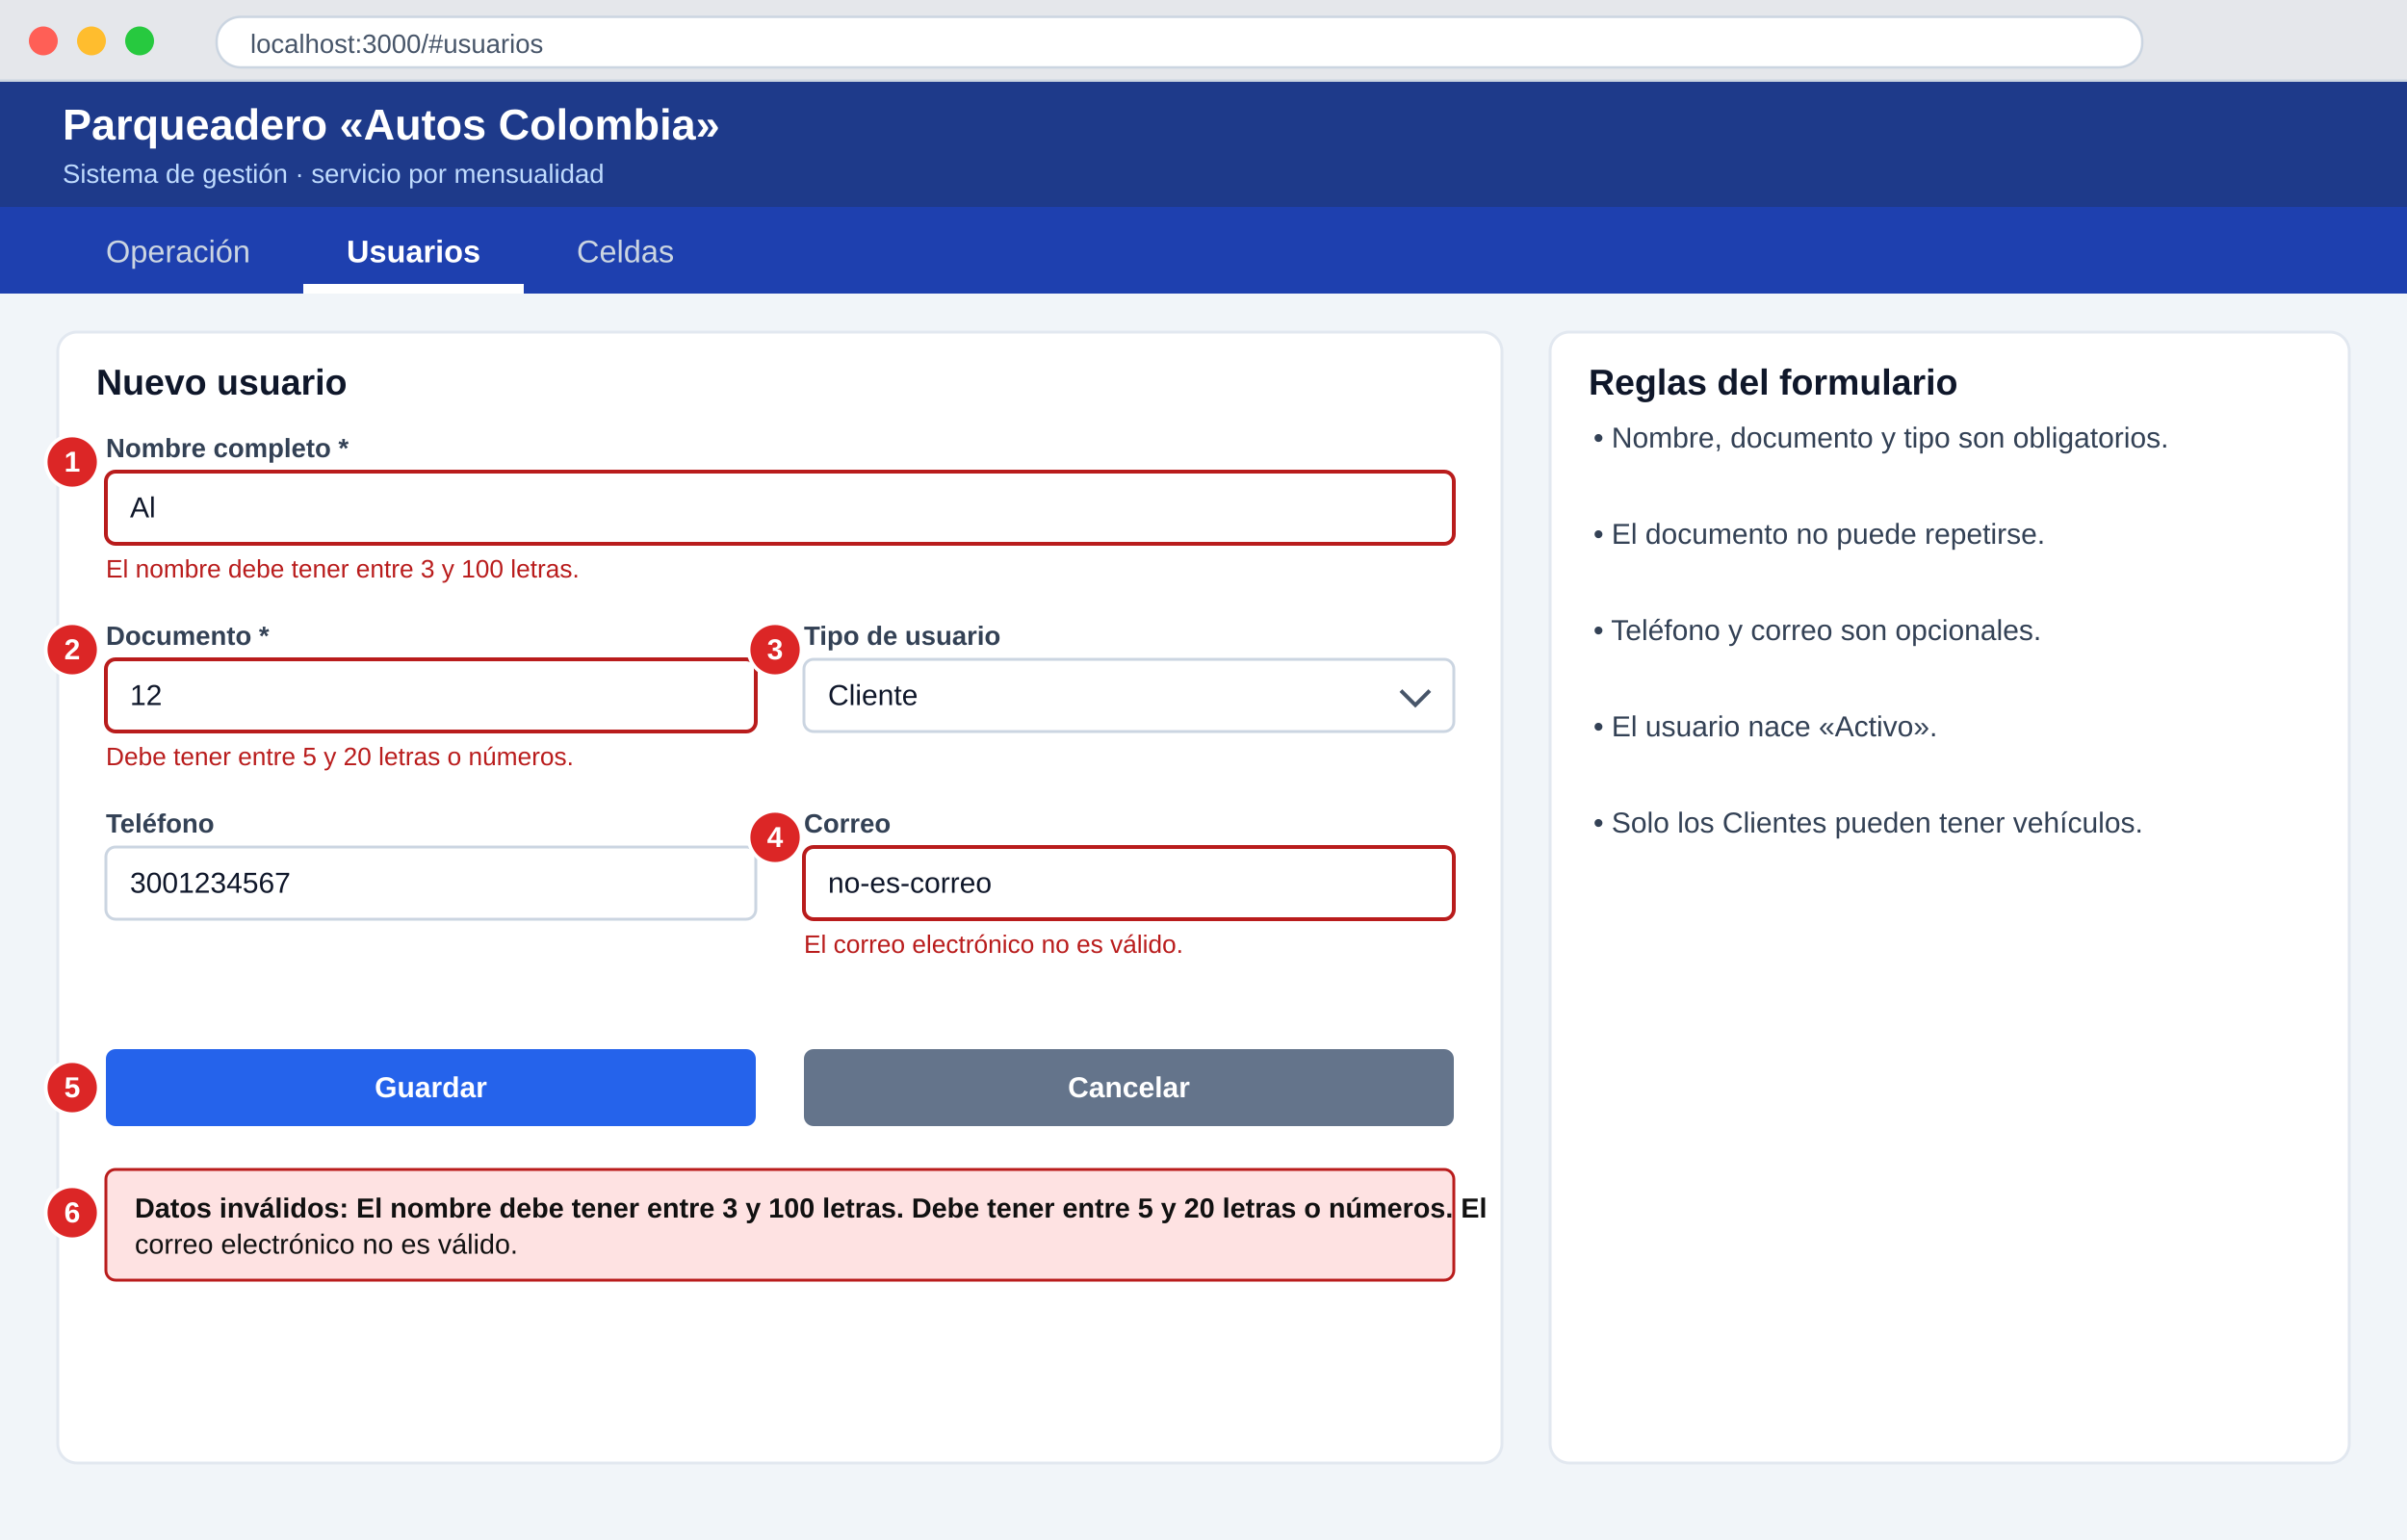
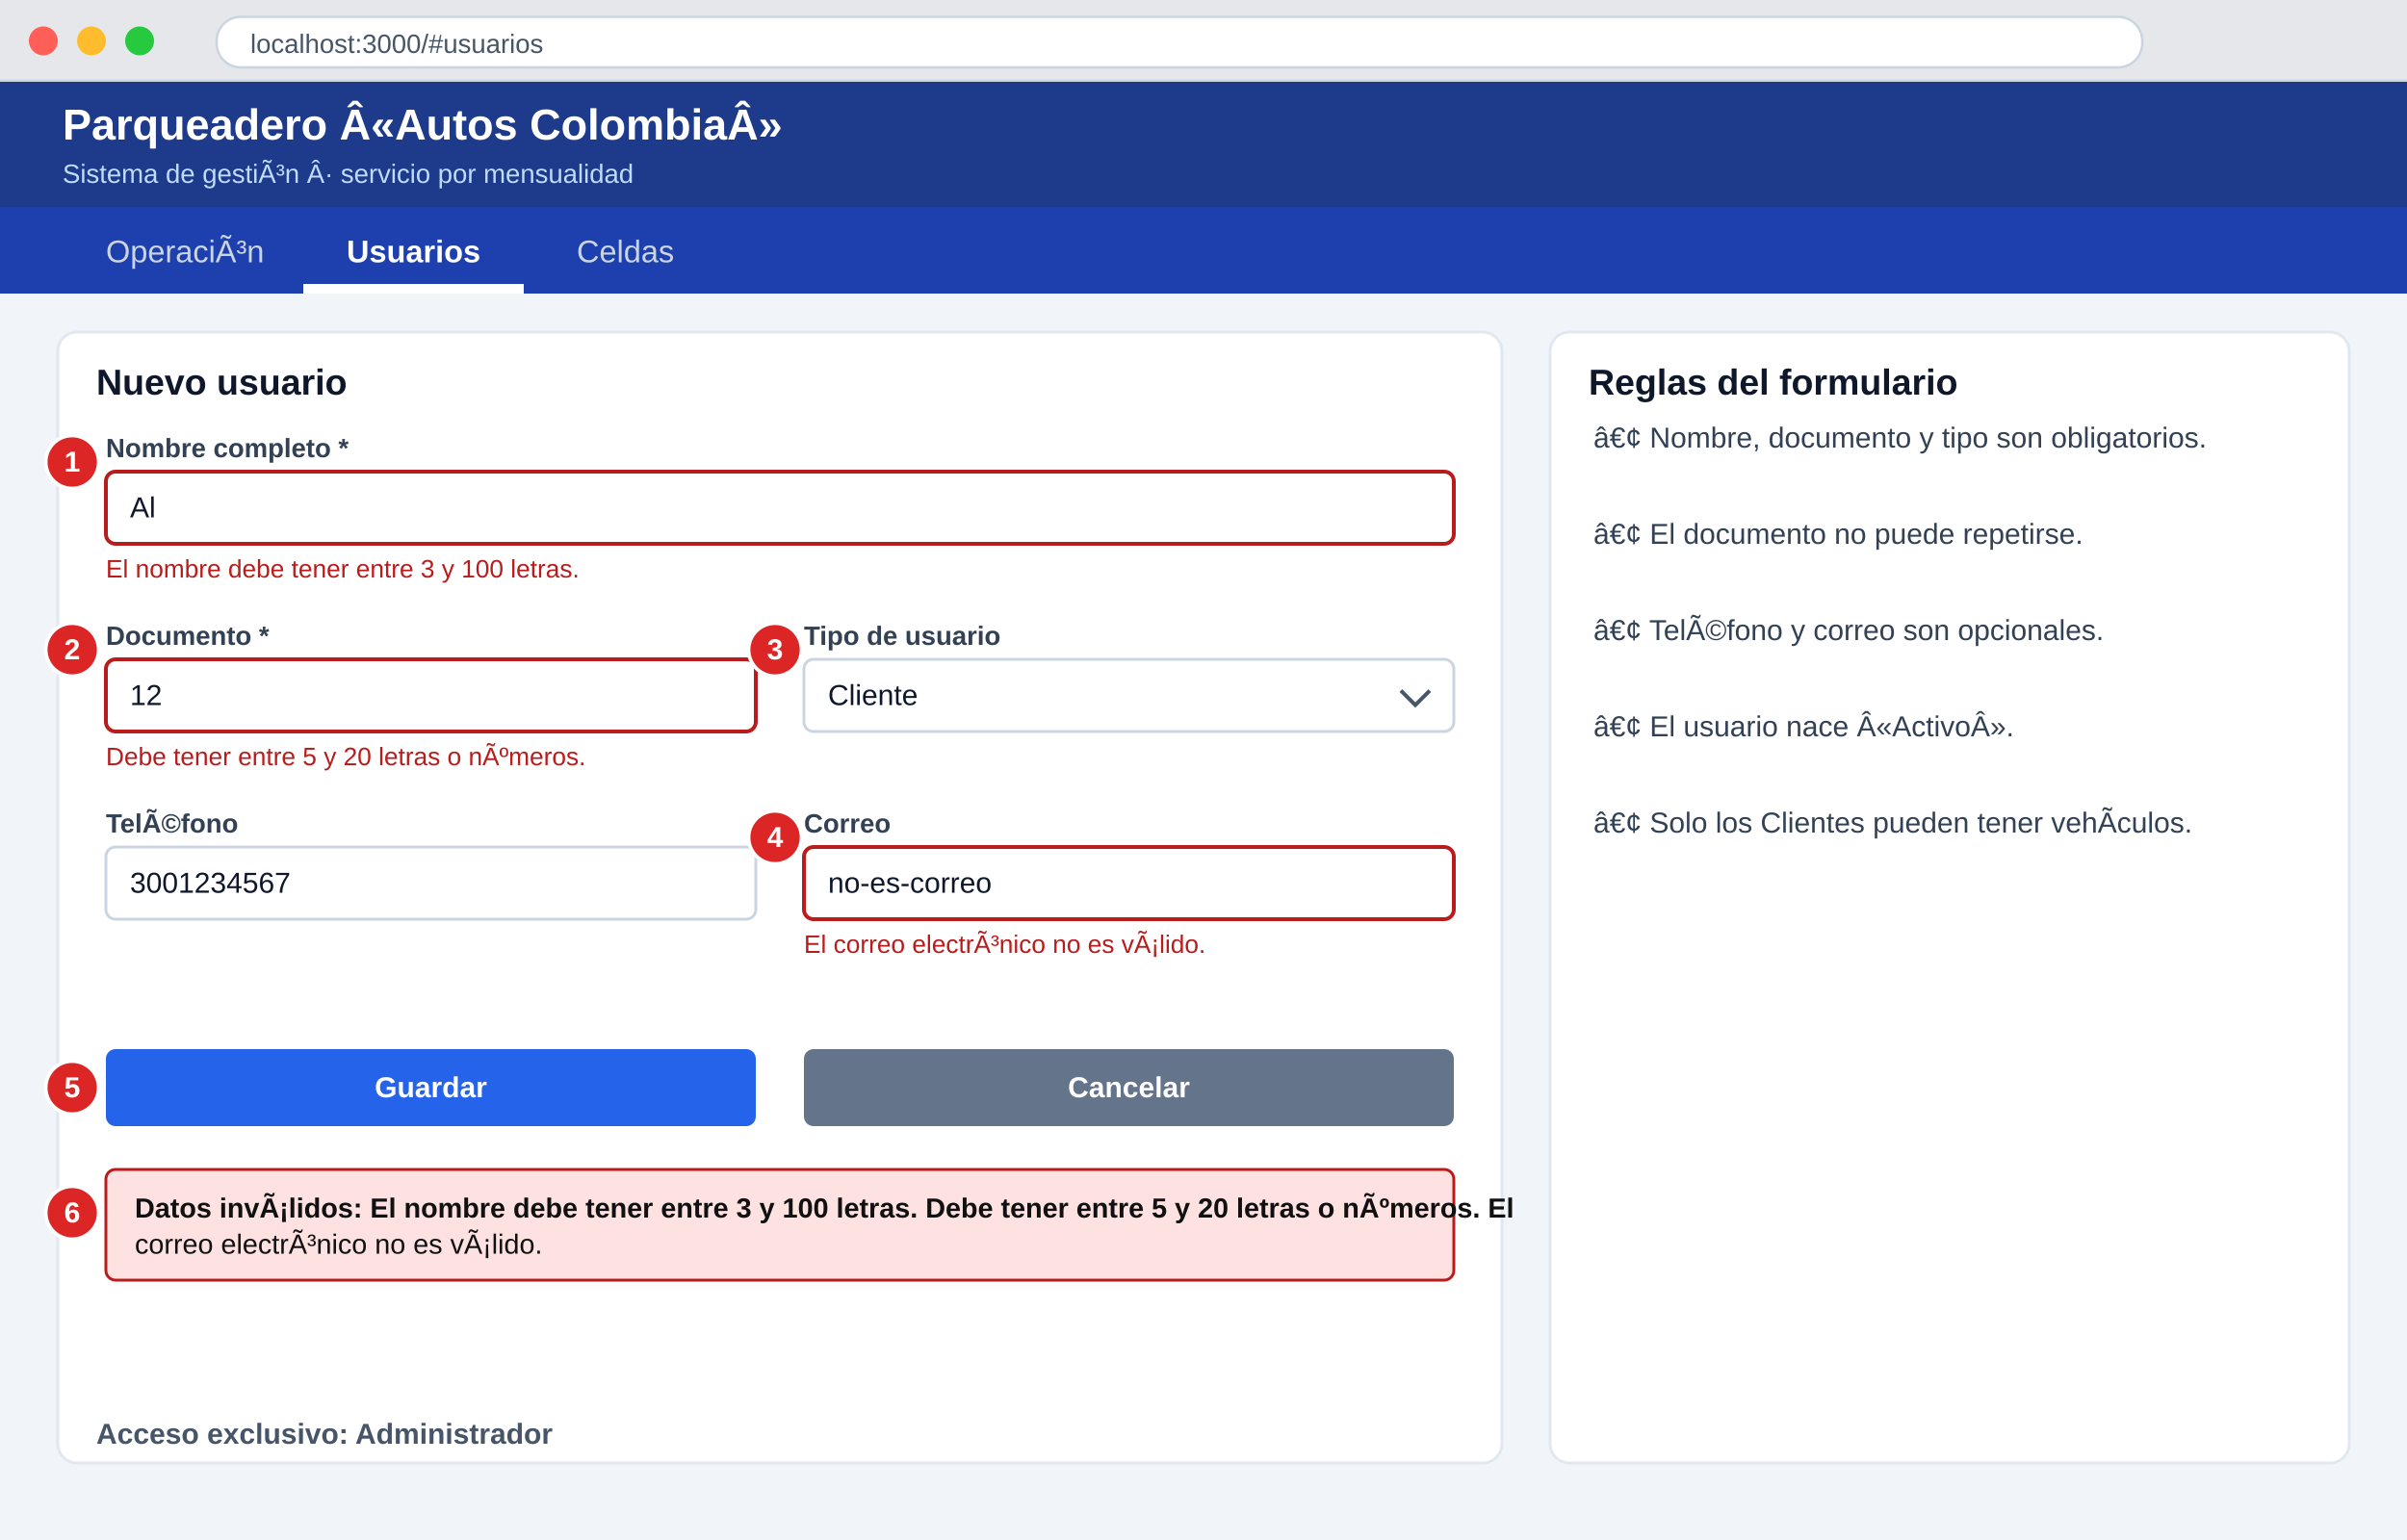
<svg xmlns="http://www.w3.org/2000/svg" width="1000" height="640" viewBox="0 0 1000 640">
  <rect x="0.0" y="0.0" width="1000.0" height="640.0" rx="0" fill="#ffffff" stroke="none" stroke-width="1" />
  <rect x="0.0" y="0.0" width="1000.0" height="640.0" rx="0" fill="#f1f5f9" stroke="none" stroke-width="1" />
  <rect x="0.0" y="0.0" width="1000.0" height="34.0" rx="0" fill="#e5e7eb" stroke="none" stroke-width="1" />
  <rect x="0.0" y="33.0" width="1000.0" height="1.0" rx="0" fill="#cbd5e1" stroke="none" stroke-width="1" />
  <circle cx="18.0" cy="17.0" r="6" fill="#ff5f56" stroke="none" stroke-width="0" />
  <circle cx="38.0" cy="17.0" r="6" fill="#ffbd2e" stroke="none" stroke-width="0" />
  <circle cx="58.0" cy="17.0" r="6" fill="#27c93f" stroke="none" stroke-width="0" />
  <rect x="90.0" y="7.0" width="800.0" height="21.0" rx="10" fill="#ffffff" stroke="#cbd5e1" stroke-width="1" />
  <text x="104.0" y="22.0" font-family="Liberation Sans, Arial, sans-serif" font-size="11" fill="#475569" text-anchor="start">localhost:3000/#usuarios</text>
  <rect x="0.0" y="34.0" width="1000.0" height="52.0" rx="0" fill="#1e3a8a" stroke="none" stroke-width="1" />
-   <text x="26.0" y="58.0" font-family="Liberation Sans, Arial, sans-serif" font-size="18" fill="#ffffff" text-anchor="start" font-weight="bold">Parqueadero «Autos Colombia»</text>
-   <text x="26.0" y="76.0" font-family="Liberation Sans, Arial, sans-serif" font-size="11" fill="#bfdbfe" text-anchor="start">Sistema de gestión · servicio por mensualidad</text>
+   <text x="26.0" y="58.0" font-family="Liberation Sans, Arial, sans-serif" font-size="18" fill="#ffffff" text-anchor="start" font-weight="bold">Parqueadero Â«Autos ColombiaÂ»</text>
+   <text x="26.0" y="76.0" font-family="Liberation Sans, Arial, sans-serif" font-size="11" fill="#bfdbfe" text-anchor="start">Sistema de gestiÃ³n Â· servicio por mensualidad</text>
  <rect x="0.0" y="86.0" width="1000.0" height="36.0" rx="0" fill="#1e40af" stroke="none" stroke-width="1" />
-   <text x="44.0" y="109.0" font-family="Liberation Sans, Arial, sans-serif" font-size="13" fill="#cbd5e1" text-anchor="start">Operación</text>
+   <text x="44.0" y="109.0" font-family="Liberation Sans, Arial, sans-serif" font-size="13" fill="#cbd5e1" text-anchor="start">OperaciÃ³n</text>
  <text x="144.0" y="109.0" font-family="Liberation Sans, Arial, sans-serif" font-size="13" fill="#ffffff" text-anchor="start" font-weight="bold">Usuarios</text>
  <rect x="126.0" y="118.0" width="91.6" height="4.0" rx="0" fill="#ffffff" stroke="none" stroke-width="1" />
  <text x="239.6" y="109.0" font-family="Liberation Sans, Arial, sans-serif" font-size="13" fill="#cbd5e1" text-anchor="start">Celdas</text>
  <rect x="24.0" y="138.0" width="600.0" height="470.0" rx="8" fill="#ffffff" stroke="#e2e8f0" stroke-width="1.2" />
  <text x="40.0" y="164.0" font-family="Liberation Sans, Arial, sans-serif" font-size="15" fill="#0f172a" text-anchor="start" font-weight="bold">Nuevo usuario</text>
  <text x="44.0" y="190.0" font-family="Liberation Sans, Arial, sans-serif" font-size="11" fill="#334155" text-anchor="start" font-weight="bold">Nombre completo *</text>
  <rect x="44.0" y="196.0" width="560.0" height="30.0" rx="4" fill="#ffffff" stroke="#b91c1c" stroke-width="1.6" />
  <text x="54.0" y="215.0" font-family="Liberation Sans, Arial, sans-serif" font-size="12" fill="#0f172a" text-anchor="start">Al</text>
  <text x="44.0" y="240.0" font-family="Liberation Sans, Arial, sans-serif" font-size="10.5" fill="#b91c1c" text-anchor="start">El nombre debe tener entre 3 y 100 letras.</text>
  <text x="44.0" y="268.0" font-family="Liberation Sans, Arial, sans-serif" font-size="11" fill="#334155" text-anchor="start" font-weight="bold">Documento *</text>
  <rect x="44.0" y="274.0" width="270.0" height="30.0" rx="4" fill="#ffffff" stroke="#b91c1c" stroke-width="1.6" />
  <text x="54.0" y="293.0" font-family="Liberation Sans, Arial, sans-serif" font-size="12" fill="#0f172a" text-anchor="start">12</text>
-   <text x="44.0" y="318.0" font-family="Liberation Sans, Arial, sans-serif" font-size="10.5" fill="#b91c1c" text-anchor="start">Debe tener entre 5 y 20 letras o números.</text>
+   <text x="44.0" y="318.0" font-family="Liberation Sans, Arial, sans-serif" font-size="10.5" fill="#b91c1c" text-anchor="start">Debe tener entre 5 y 20 letras o nÃºmeros.</text>
  <text x="334.0" y="268.0" font-family="Liberation Sans, Arial, sans-serif" font-size="11" fill="#334155" text-anchor="start" font-weight="bold">Tipo de usuario</text>
  <rect x="334.0" y="274.0" width="270.0" height="30.0" rx="4" fill="#ffffff" stroke="#cbd5e1" stroke-width="1.2" />
  <text x="344.0" y="293.0" font-family="Liberation Sans, Arial, sans-serif" font-size="12" fill="#0f172a" text-anchor="start">Cliente</text>
  <path d="M582,287.0 l6,6 l6,-6" fill="none" stroke="#475569" stroke-width="1.6" />
-   <text x="44.0" y="346.0" font-family="Liberation Sans, Arial, sans-serif" font-size="11" fill="#334155" text-anchor="start" font-weight="bold">Teléfono</text>
+   <text x="44.0" y="346.0" font-family="Liberation Sans, Arial, sans-serif" font-size="11" fill="#334155" text-anchor="start" font-weight="bold">TelÃ©fono</text>
  <rect x="44.0" y="352.0" width="270.0" height="30.0" rx="4" fill="#ffffff" stroke="#cbd5e1" stroke-width="1.2" />
  <text x="54.0" y="371.0" font-family="Liberation Sans, Arial, sans-serif" font-size="12" fill="#0f172a" text-anchor="start">3001234567</text>
  <text x="334.0" y="346.0" font-family="Liberation Sans, Arial, sans-serif" font-size="11" fill="#334155" text-anchor="start" font-weight="bold">Correo</text>
  <rect x="334.0" y="352.0" width="270.0" height="30.0" rx="4" fill="#ffffff" stroke="#b91c1c" stroke-width="1.6" />
  <text x="344.0" y="371.0" font-family="Liberation Sans, Arial, sans-serif" font-size="12" fill="#0f172a" text-anchor="start">no-es-correo</text>
-   <text x="334.0" y="396.0" font-family="Liberation Sans, Arial, sans-serif" font-size="10.5" fill="#b91c1c" text-anchor="start">El correo electrónico no es válido.</text>
+   <text x="334.0" y="396.0" font-family="Liberation Sans, Arial, sans-serif" font-size="10.5" fill="#b91c1c" text-anchor="start">El correo electrÃ³nico no es vÃ¡lido.</text>
  <rect x="44.0" y="436.0" width="270.0" height="32.0" rx="4" fill="#2563eb" stroke="none" stroke-width="0" />
  <text x="179.0" y="456.0" font-family="Liberation Sans, Arial, sans-serif" font-size="12" fill="#ffffff" text-anchor="middle" font-weight="bold">Guardar</text>
  <rect x="334.0" y="436.0" width="270.0" height="32.0" rx="4" fill="#64748b" stroke="none" stroke-width="0" />
  <text x="469.0" y="456.0" font-family="Liberation Sans, Arial, sans-serif" font-size="12" fill="#ffffff" text-anchor="middle" font-weight="bold">Cancelar</text>
  <rect x="44.0" y="486.0" width="560.0" height="46.0" rx="4" fill="#fee2e2" stroke="#b91c1c" stroke-width="1.2" />
-   <text x="56.0" y="506.0" font-family="Liberation Sans, Arial, sans-serif" font-size="11.5" fill="#111" text-anchor="start" font-weight="bold">Datos inválidos: El nombre debe tener entre 3 y 100 letras. Debe tener entre 5 y 20 letras o números. El</text>
-   <text x="56.0" y="521.0" font-family="Liberation Sans, Arial, sans-serif" font-size="11.5" fill="#111" text-anchor="start">correo electrónico no es válido.</text>
+   <text x="56.0" y="506.0" font-family="Liberation Sans, Arial, sans-serif" font-size="11.5" fill="#111" text-anchor="start" font-weight="bold">Datos invÃ¡lidos: El nombre debe tener entre 3 y 100 letras. Debe tener entre 5 y 20 letras o nÃºmeros. El</text>
+   <text x="56.0" y="521.0" font-family="Liberation Sans, Arial, sans-serif" font-size="11.5" fill="#111" text-anchor="start">correo electrÃ³nico no es vÃ¡lido.</text>
  <circle cx="30.0" cy="192.0" r="11" fill="#dc2626" stroke="#ffffff" stroke-width="1.5" />
  <text x="30.0" y="196.0" font-family="Liberation Sans, Arial, sans-serif" font-size="12" fill="#ffffff" text-anchor="middle" font-weight="bold">1</text>
  <circle cx="30.0" cy="270.0" r="11" fill="#dc2626" stroke="#ffffff" stroke-width="1.5" />
  <text x="30.0" y="274.0" font-family="Liberation Sans, Arial, sans-serif" font-size="12" fill="#ffffff" text-anchor="middle" font-weight="bold">2</text>
  <circle cx="322.0" cy="270.0" r="11" fill="#dc2626" stroke="#ffffff" stroke-width="1.5" />
  <text x="322.0" y="274.0" font-family="Liberation Sans, Arial, sans-serif" font-size="12" fill="#ffffff" text-anchor="middle" font-weight="bold">3</text>
  <circle cx="322.0" cy="348.0" r="11" fill="#dc2626" stroke="#ffffff" stroke-width="1.5" />
  <text x="322.0" y="352.0" font-family="Liberation Sans, Arial, sans-serif" font-size="12" fill="#ffffff" text-anchor="middle" font-weight="bold">4</text>
  <circle cx="30.0" cy="452.0" r="11" fill="#dc2626" stroke="#ffffff" stroke-width="1.5" />
  <text x="30.0" y="456.0" font-family="Liberation Sans, Arial, sans-serif" font-size="12" fill="#ffffff" text-anchor="middle" font-weight="bold">5</text>
  <circle cx="30.0" cy="504.0" r="11" fill="#dc2626" stroke="#ffffff" stroke-width="1.5" />
  <text x="30.0" y="508.0" font-family="Liberation Sans, Arial, sans-serif" font-size="12" fill="#ffffff" text-anchor="middle" font-weight="bold">6</text>
  <rect x="644.0" y="138.0" width="332.0" height="470.0" rx="8" fill="#ffffff" stroke="#e2e8f0" stroke-width="1.2" />
  <text x="660.0" y="164.0" font-family="Liberation Sans, Arial, sans-serif" font-size="15" fill="#0f172a" text-anchor="start" font-weight="bold">Reglas del formulario</text>
-   <text x="662.0" y="186.0" font-family="Liberation Sans, Arial, sans-serif" font-size="12" fill="#334155" text-anchor="start">• Nombre, documento y tipo son obligatorios.</text>
-   <text x="662.0" y="226.0" font-family="Liberation Sans, Arial, sans-serif" font-size="12" fill="#334155" text-anchor="start">• El documento no puede repetirse.</text>
-   <text x="662.0" y="266.0" font-family="Liberation Sans, Arial, sans-serif" font-size="12" fill="#334155" text-anchor="start">• Teléfono y correo son opcionales.</text>
-   <text x="662.0" y="306.0" font-family="Liberation Sans, Arial, sans-serif" font-size="12" fill="#334155" text-anchor="start">• El usuario nace «Activo».</text>
-   <text x="662.0" y="346.0" font-family="Liberation Sans, Arial, sans-serif" font-size="12" fill="#334155" text-anchor="start">• Solo los Clientes pueden tener vehículos.</text>
+   <text x="662.0" y="186.0" font-family="Liberation Sans, Arial, sans-serif" font-size="12" fill="#334155" text-anchor="start">â€¢ Nombre, documento y tipo son obligatorios.</text>
+   <text x="662.0" y="226.0" font-family="Liberation Sans, Arial, sans-serif" font-size="12" fill="#334155" text-anchor="start">â€¢ El documento no puede repetirse.</text>
+   <text x="662.0" y="266.0" font-family="Liberation Sans, Arial, sans-serif" font-size="12" fill="#334155" text-anchor="start">â€¢ TelÃ©fono y correo son opcionales.</text>
+   <text x="662.0" y="306.0" font-family="Liberation Sans, Arial, sans-serif" font-size="12" fill="#334155" text-anchor="start">â€¢ El usuario nace Â«ActivoÂ».</text>
+   <text x="662.0" y="346.0" font-family="Liberation Sans, Arial, sans-serif" font-size="12" fill="#334155" text-anchor="start">â€¢ Solo los Clientes pueden tener vehÃ­culos.</text>
+   <text x="40" y="600" font-family="Liberation Sans, Arial, sans-serif" font-size="12" fill="#475569" font-weight="bold">Acceso exclusivo: Administrador</text>
</svg>
